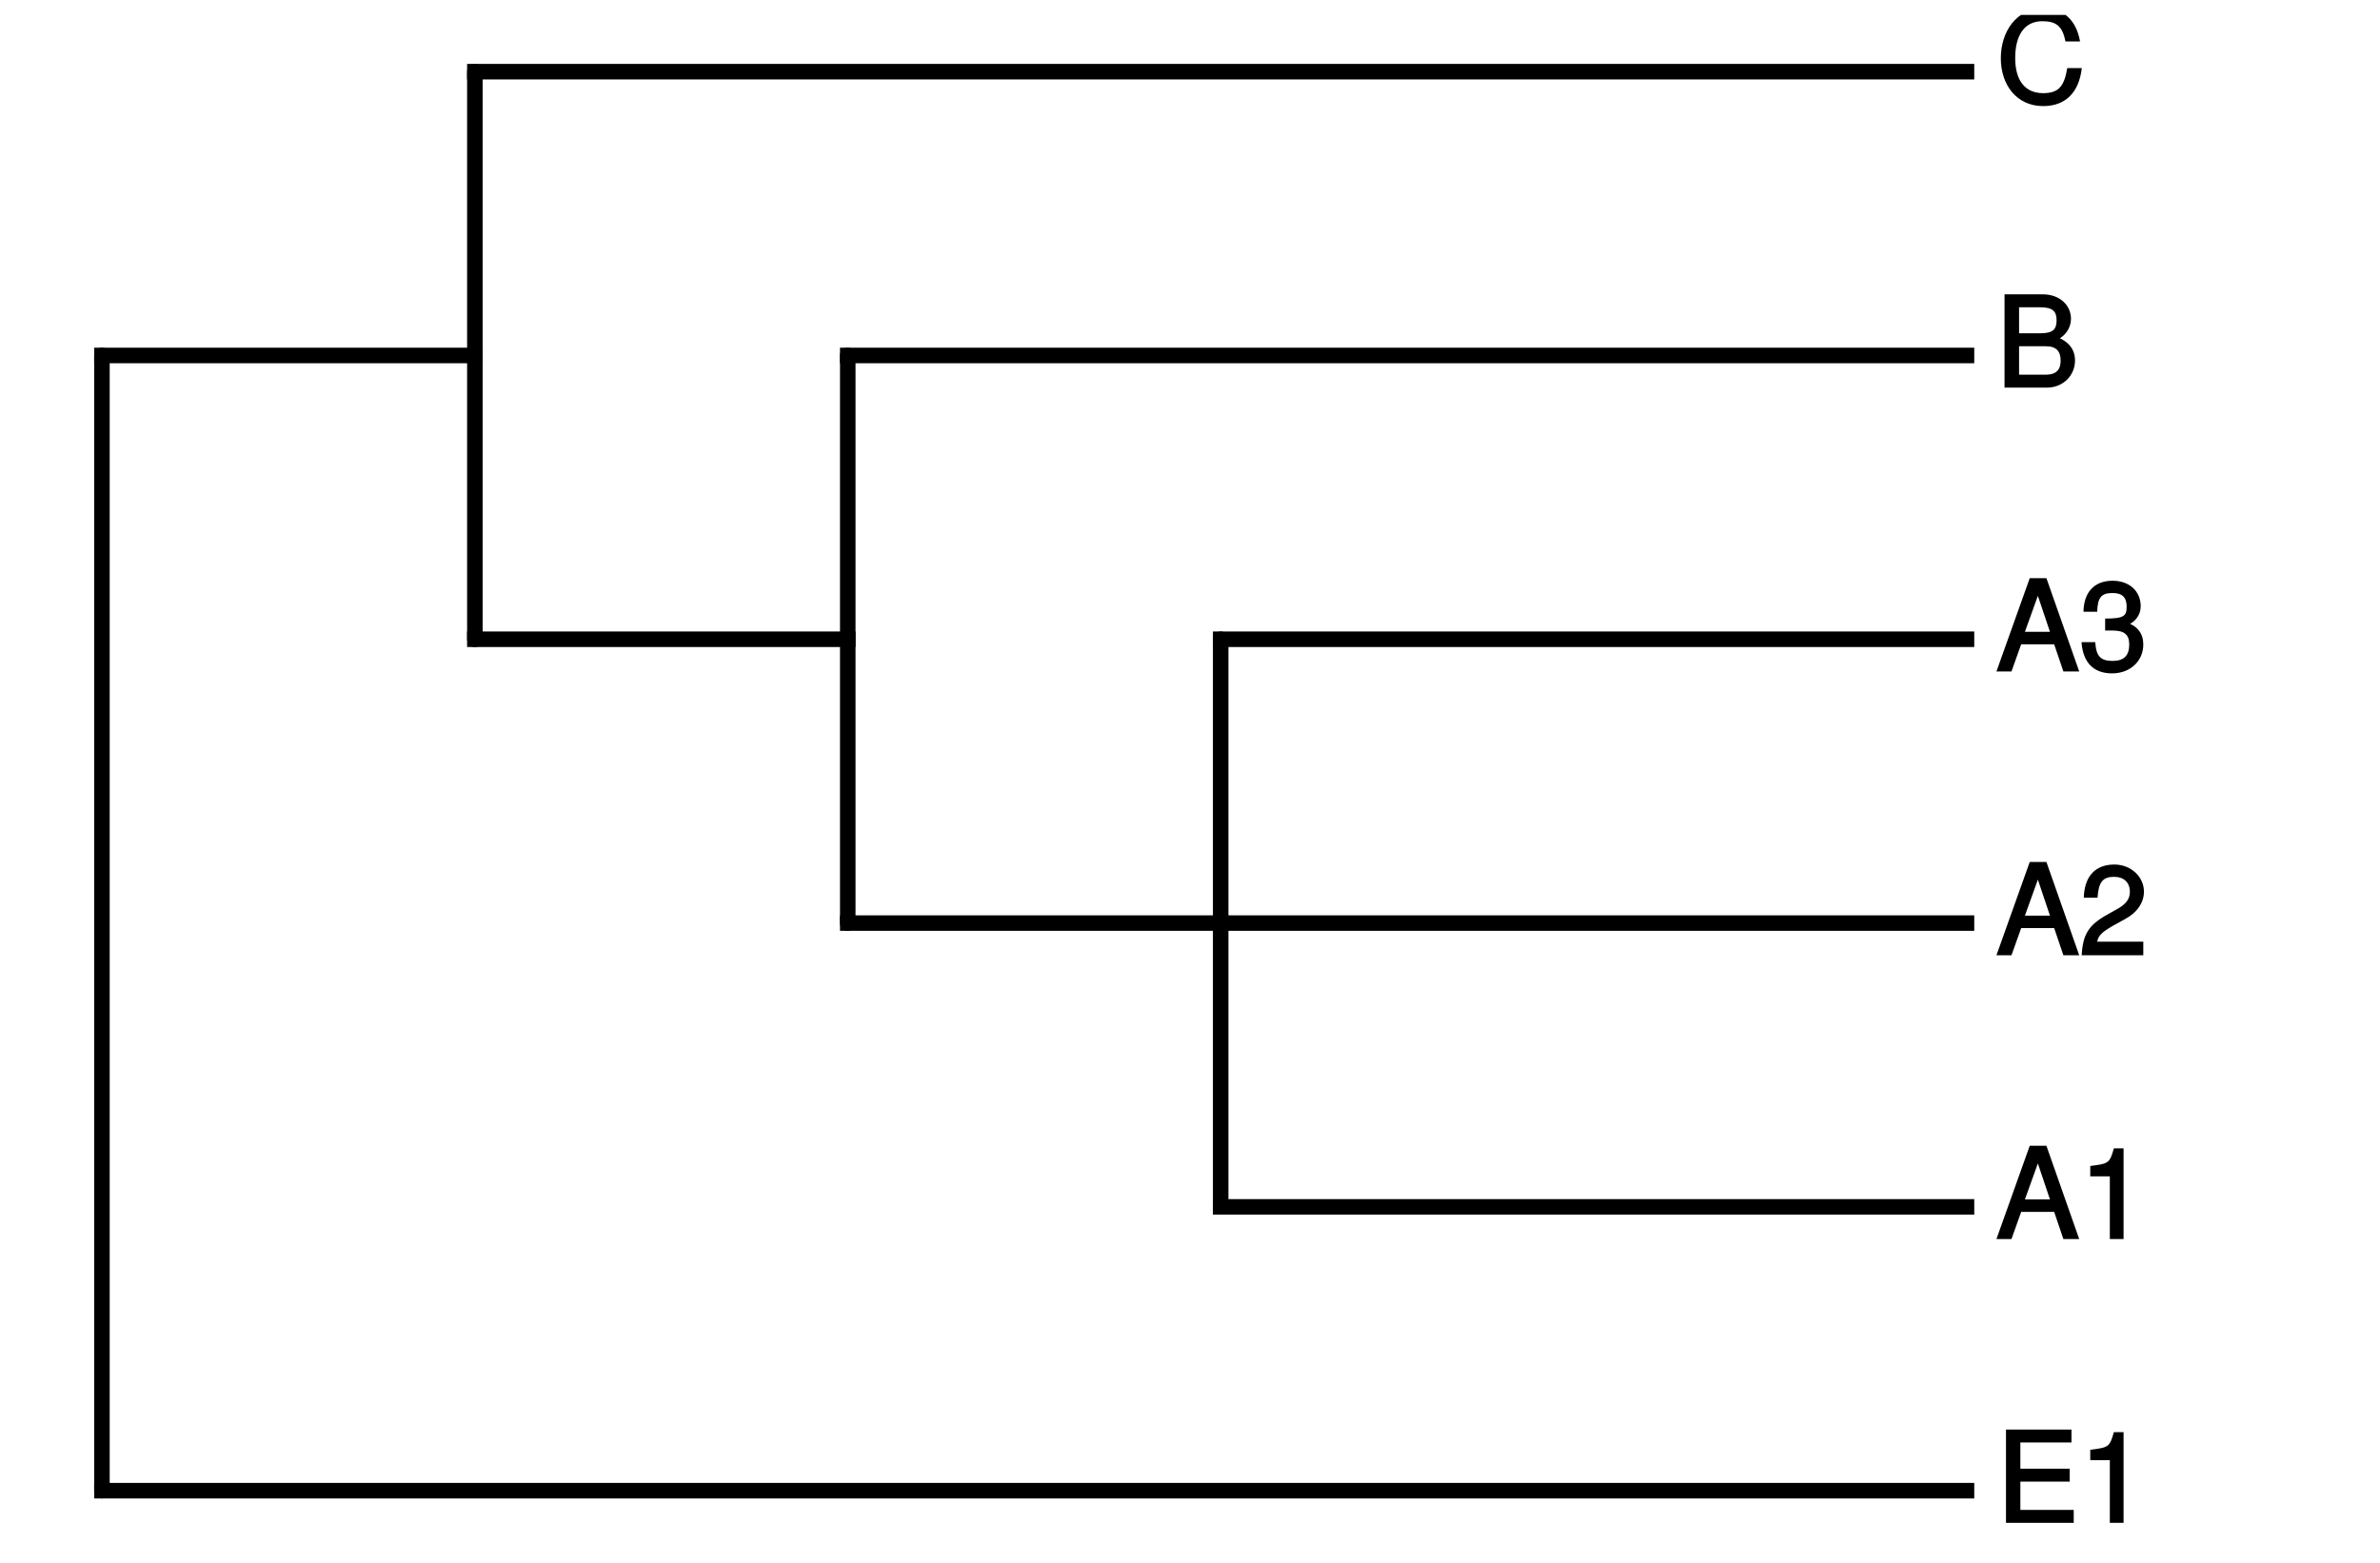
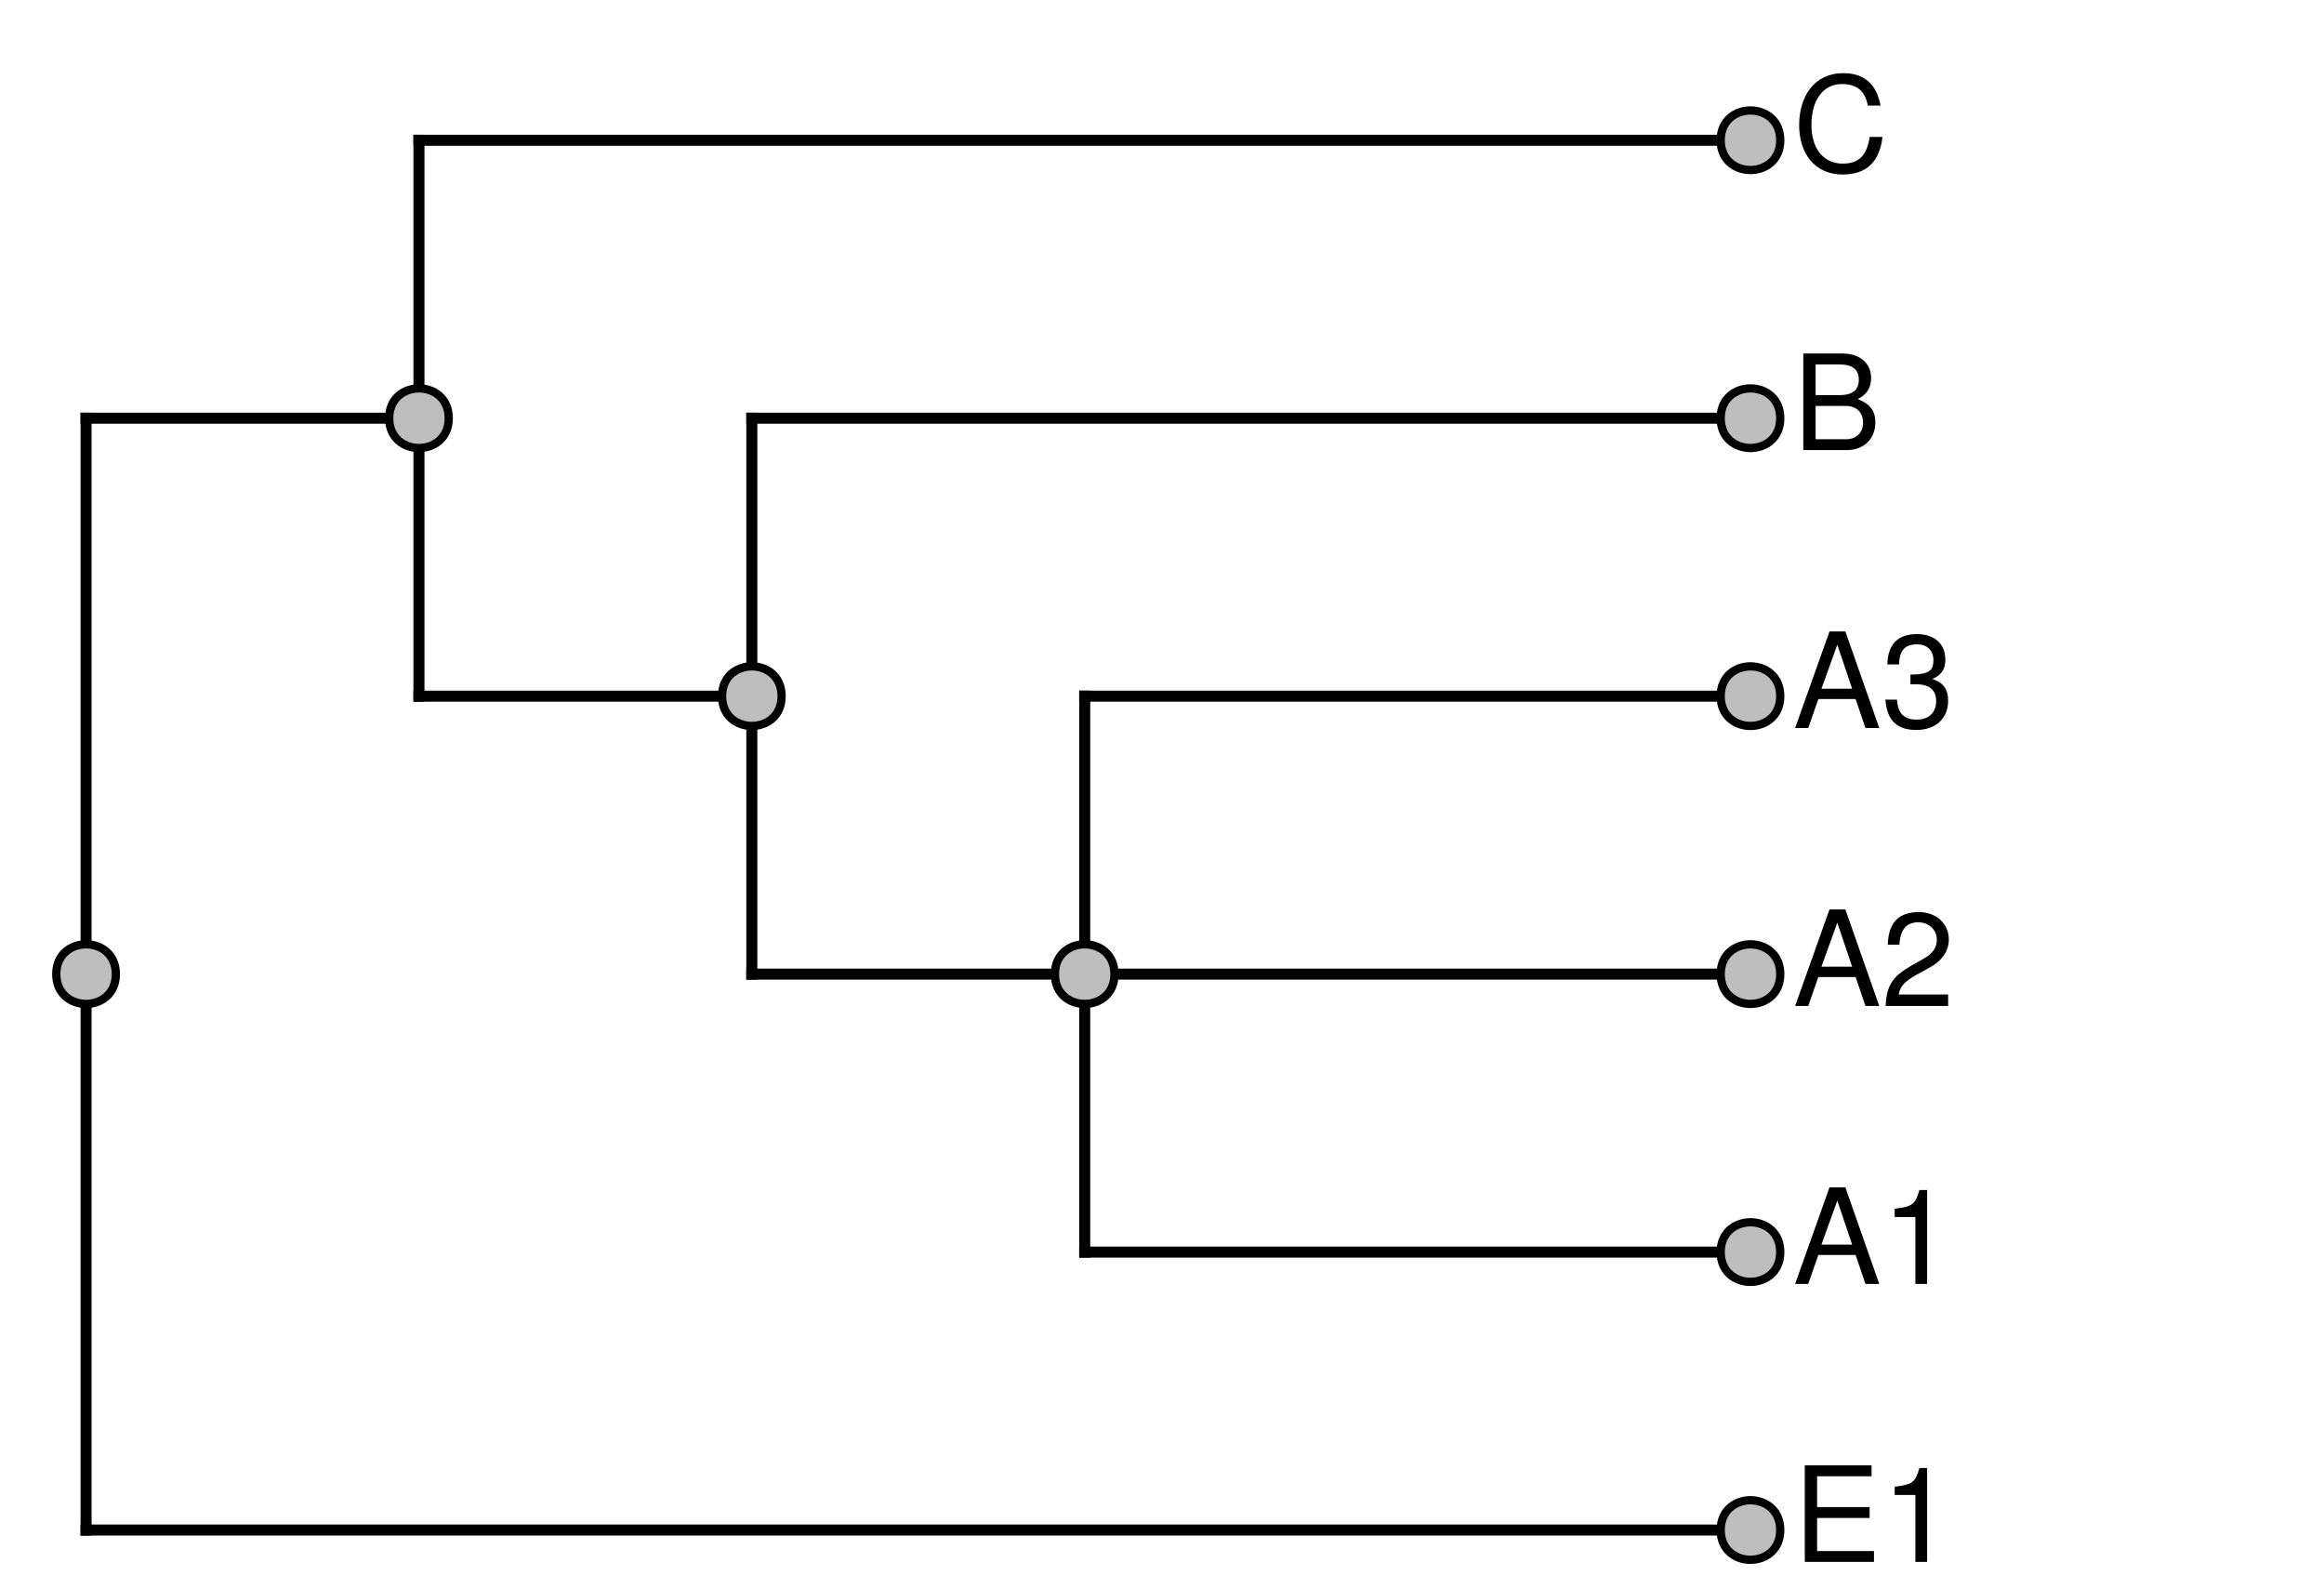
- <svg xmlns="http://www.w3.org/2000/svg" xmlns:xlink="http://www.w3.org/1999/xlink" width="230pt" height="151pt" viewBox="0 0 230 151" version="1.1">
+ <svg xmlns="http://www.w3.org/2000/svg" xmlns:xlink="http://www.w3.org/1999/xlink" width="316pt" height="216pt" viewBox="0 0 316 216" version="1.1">
  <defs>
    <g>
      <symbol overflow="visible" id="glyph0-0">
        <path style="stroke:none;" d="" />
      </symbol>
      <symbol overflow="visible" id="glyph0-1">
-         <path style="stroke:none;" d="M 7.484 -0.125 L 7.484 -1.25 L 2.328 -1.25 L 2.328 -3.984 L 7.094 -3.984 L 7.094 -5.234 L 2.328 -5.234 L 2.328 -7.766 L 7.266 -7.766 L 7.266 -9.016 L 0.938 -9.016 L 0.938 0 L 7.484 0 Z M 7.484 -0.125 " />
+         <path style="stroke:none;" d="M 11.031 0 L 11.031 -1.469 L 3.297 -1.469 L 3.297 -5.969 L 10.438 -5.969 L 10.438 -7.453 L 3.297 -7.453 L 3.297 -11.641 L 10.703 -11.641 L 10.703 -13.125 L 1.625 -13.125 L 1.625 0 Z M 11.031 0 " />
      </symbol>
      <symbol overflow="visible" id="glyph0-2">
-         <path style="stroke:none;" d="M 4.297 -0.125 L 4.297 -8.766 L 3.359 -8.766 C 2.953 -7.328 2.859 -7.281 1.078 -7.062 L 1.078 -6.062 L 2.969 -6.062 L 2.969 0 L 4.297 0 Z M 4.297 -0.125 " />
+         <path style="stroke:none;" d="M 6.25 0 L 6.25 -12.766 L 5.203 -12.766 C 4.641 -10.797 4.281 -10.531 1.844 -10.219 L 1.844 -9.094 L 4.656 -9.094 L 4.656 0 Z M 6.25 0 " />
      </symbol>
      <symbol overflow="visible" id="glyph0-3">
-         <path style="stroke:none;" d="M 7.969 -0.125 L 4.844 -9.016 L 3.234 -9.016 L 0.016 0 L 1.469 0 L 2.406 -2.625 L 5.594 -2.625 L 6.484 0 L 8.016 0 Z M 5.375 -3.828 L 2.766 -3.828 L 4.156 -7.688 L 3.891 -7.688 L 5.188 -3.828 Z M 5.375 -3.828 " />
+         <path style="stroke:none;" d="M 11.75 0 L 7.141 -13.125 L 4.984 -13.125 L 0.312 0 L 2.094 0 L 3.469 -3.938 L 8.531 -3.938 L 9.875 0 Z M 8.062 -5.344 L 3.891 -5.344 L 6.047 -11.328 Z M 8.062 -5.344 " />
      </symbol>
      <symbol overflow="visible" id="glyph0-4">
-         <path style="stroke:none;" d="M 6.266 -6.141 C 6.266 -7.578 5.016 -8.766 3.406 -8.766 C 1.672 -8.766 0.516 -7.75 0.453 -5.562 L 1.781 -5.562 C 1.875 -7.109 2.328 -7.578 3.375 -7.578 C 4.328 -7.578 4.906 -7.031 4.906 -6.125 C 4.906 -5.453 4.547 -4.969 3.797 -4.531 L 2.688 -3.906 C 0.906 -2.906 0.359 -2 0.25 0 L 6.203 0 L 6.203 -1.312 L 1.75 -1.312 C 1.844 -1.875 2.188 -2.219 3.234 -2.828 L 4.422 -3.484 C 5.609 -4.109 6.266 -5.094 6.266 -6.141 Z M 6.266 -6.141 " />
+         <path style="stroke:none;" d="M 9.203 -9.016 C 9.203 -11.172 7.531 -12.766 5.109 -12.766 C 2.5 -12.766 0.984 -11.438 0.906 -8.328 L 2.484 -8.328 C 2.609 -10.469 3.484 -11.375 5.062 -11.375 C 6.5 -11.375 7.578 -10.344 7.578 -8.984 C 7.578 -7.969 6.984 -7.109 5.844 -6.469 L 4.188 -5.531 C 1.531 -4.016 0.75 -2.812 0.609 0 L 9.109 0 L 9.109 -1.562 L 2.391 -1.562 C 2.562 -2.609 3.125 -3.281 4.703 -4.188 L 6.5 -5.172 C 8.281 -6.125 9.203 -7.453 9.203 -9.016 Z M 9.203 -9.016 " />
      </symbol>
      <symbol overflow="visible" id="glyph0-5">
-         <path style="stroke:none;" d="M 6.203 -2.609 C 6.203 -3.641 5.656 -4.375 4.625 -4.719 L 4.625 -4.453 C 5.422 -4.766 5.953 -5.453 5.953 -6.297 C 5.953 -7.766 4.844 -8.766 3.234 -8.766 C 1.516 -8.766 0.453 -7.703 0.422 -5.766 L 1.75 -5.766 C 1.781 -7.156 2.156 -7.578 3.234 -7.578 C 4.172 -7.578 4.594 -7.156 4.594 -6.266 C 4.594 -5.359 4.344 -5.109 2.516 -5.109 L 2.516 -3.953 L 3.234 -3.953 C 4.391 -3.953 4.844 -3.547 4.844 -2.594 C 4.844 -1.531 4.328 -1.016 3.234 -1.016 C 2.078 -1.016 1.641 -1.469 1.562 -2.828 L 0.234 -2.828 C 0.375 -0.797 1.453 0.188 3.188 0.188 C 4.938 0.188 6.203 -1 6.203 -2.609 Z M 6.203 -2.609 " />
+         <path style="stroke:none;" d="M 9.109 -3.703 C 9.109 -5.25 8.484 -6.156 6.953 -6.672 C 8.141 -7.141 8.734 -7.969 8.734 -9.25 C 8.734 -11.453 7.266 -12.766 4.844 -12.766 C 2.266 -12.766 0.906 -11.359 0.844 -8.641 L 2.438 -8.641 C 2.469 -10.531 3.234 -11.375 4.859 -11.375 C 6.266 -11.375 7.109 -10.547 7.109 -9.203 C 7.109 -7.828 6.516 -7.266 3.984 -7.266 L 3.984 -5.938 L 4.844 -5.938 C 6.594 -5.938 7.484 -5.109 7.484 -3.688 C 7.484 -2.094 6.5 -1.141 4.844 -1.141 C 3.109 -1.141 2.266 -2 2.156 -3.859 L 0.578 -3.859 C 0.781 -1.016 2.172 0.266 4.781 0.266 C 7.422 0.266 9.109 -1.297 9.109 -3.703 Z M 9.109 -3.703 " />
      </symbol>
      <symbol overflow="visible" id="glyph0-6">
-         <path style="stroke:none;" d="M 7.609 -2.625 C 7.609 -3.688 7 -4.453 5.875 -4.891 L 5.875 -4.625 C 6.672 -4.984 7.219 -5.766 7.219 -6.656 C 7.219 -7.938 6.156 -9.016 4.5 -9.016 L 0.797 -9.016 L 0.797 0 L 4.891 0 C 6.469 0 7.609 -1.188 7.609 -2.625 Z M 5.828 -6.5 C 5.828 -5.609 5.453 -5.25 4.219 -5.25 L 2.203 -5.25 L 2.203 -7.766 L 4.219 -7.766 C 5.453 -7.766 5.828 -7.391 5.828 -6.5 Z M 6.219 -2.609 C 6.219 -1.781 5.844 -1.25 4.781 -1.25 L 2.203 -1.25 L 2.203 -4 L 4.781 -4 C 5.844 -4 6.219 -3.469 6.219 -2.609 Z M 6.219 -2.609 " />
+         <path style="stroke:none;" d="M 11.219 -3.75 C 11.219 -5.328 10.5 -6.281 8.812 -6.938 C 10.016 -7.484 10.641 -8.453 10.641 -9.797 C 10.641 -11.703 9.234 -13.125 6.75 -13.125 L 1.422 -13.125 L 1.422 0 L 7.344 0 C 9.703 0 11.219 -1.578 11.219 -3.75 Z M 8.969 -9.562 C 8.969 -8.219 8.188 -7.469 6.344 -7.469 L 3.094 -7.469 L 3.094 -11.641 L 6.344 -11.641 C 8.188 -11.641 8.969 -10.891 8.969 -9.562 Z M 9.547 -3.719 C 9.547 -2.469 8.766 -1.469 7.188 -1.469 L 3.094 -1.469 L 3.094 -6 L 7.188 -6 C 8.766 -6 9.547 -5 9.547 -3.719 Z M 9.547 -3.719 " />
      </symbol>
      <symbol overflow="visible" id="glyph0-7">
-         <path style="stroke:none;" d="M 8.125 -3.453 L 6.859 -3.453 C 6.562 -1.672 6.016 -1.031 4.531 -1.031 C 2.797 -1.031 1.828 -2.234 1.828 -4.422 C 1.828 -6.656 2.75 -7.984 4.438 -7.984 C 5.812 -7.984 6.391 -7.5 6.688 -6.031 L 8.094 -6.031 C 7.734 -8.094 6.484 -9.234 4.578 -9.234 C 1.922 -9.234 0.438 -6.953 0.438 -4.406 C 0.438 -1.844 1.953 0.219 4.531 0.219 C 6.656 0.219 7.984 -1.047 8.266 -3.453 Z M 8.125 -3.453 " />
+         <path style="stroke:none;" d="M 12.188 -4.781 L 10.453 -4.781 C 10.062 -2.297 9.016 -1.156 6.797 -1.156 C 4.188 -1.156 2.531 -3.156 2.531 -6.422 C 2.531 -9.797 4.125 -11.969 6.656 -11.969 C 8.719 -11.969 9.797 -11.047 10.203 -9.047 L 11.922 -9.047 C 11.391 -11.938 9.734 -13.453 6.859 -13.453 C 2.875 -13.453 0.859 -10.234 0.859 -6.406 C 0.859 -2.578 2.938 0.328 6.781 0.328 C 9.984 0.328 11.797 -1.375 12.188 -4.781 Z M 12.188 -4.781 " />
      </symbol>
    </g>
-     <clipPath id="clip1">
-       <path d="M 193 1.441 L 202 1.441 L 202 11 L 193 11 Z M 193 1.441 " />
-     </clipPath>
  </defs>
  <g id="surface1">
-     <rect x="0" y="0" width="230" height="151" style="fill:rgb(100%,100%,100%);fill-opacity:1;stroke:none;" />
-     <path style="fill:none;stroke-width:1.5;stroke-linecap:round;stroke-linejoin:round;stroke:rgb(0%,0%,0%);stroke-opacity:1;stroke-miterlimit:10;" d="M 117.965 116.645 L 117.965 61.785 " />
-     <path style="fill:none;stroke-width:1.5;stroke-linecap:round;stroke-linejoin:round;stroke:rgb(0%,0%,0%);stroke-opacity:1;stroke-miterlimit:10;" d="M 81.926 89.215 L 81.926 34.355 " />
-     <path style="fill:none;stroke-width:1.5;stroke-linecap:round;stroke-linejoin:round;stroke:rgb(0%,0%,0%);stroke-opacity:1;stroke-miterlimit:10;" d="M 45.891 61.785 L 45.891 6.926 " />
-     <path style="fill:none;stroke-width:1.5;stroke-linecap:round;stroke-linejoin:round;stroke:rgb(0%,0%,0%);stroke-opacity:1;stroke-miterlimit:10;" d="M 9.852 144.074 L 9.852 34.355 " />
-     <path style="fill:none;stroke-width:1.5;stroke-linecap:square;stroke-linejoin:round;stroke:rgb(0%,0%,0%);stroke-opacity:1;stroke-miterlimit:10;" d="M 9.852 144.074 L 190.039 144.074 " />
-     <path style="fill:none;stroke-width:1.5;stroke-linecap:square;stroke-linejoin:round;stroke:rgb(0%,0%,0%);stroke-opacity:1;stroke-miterlimit:10;" d="M 9.852 34.355 L 45.891 34.355 " />
-     <path style="fill:none;stroke-width:1.5;stroke-linecap:square;stroke-linejoin:round;stroke:rgb(0%,0%,0%);stroke-opacity:1;stroke-miterlimit:10;" d="M 45.891 61.785 L 81.926 61.785 " />
-     <path style="fill:none;stroke-width:1.5;stroke-linecap:square;stroke-linejoin:round;stroke:rgb(0%,0%,0%);stroke-opacity:1;stroke-miterlimit:10;" d="M 81.926 89.215 L 117.965 89.215 " />
-     <path style="fill:none;stroke-width:1.5;stroke-linecap:square;stroke-linejoin:round;stroke:rgb(0%,0%,0%);stroke-opacity:1;stroke-miterlimit:10;" d="M 117.965 116.645 L 190.039 116.645 " />
-     <path style="fill:none;stroke-width:1.5;stroke-linecap:square;stroke-linejoin:round;stroke:rgb(0%,0%,0%);stroke-opacity:1;stroke-miterlimit:10;" d="M 117.965 89.215 L 190.039 89.215 " />
-     <path style="fill:none;stroke-width:1.5;stroke-linecap:square;stroke-linejoin:round;stroke:rgb(0%,0%,0%);stroke-opacity:1;stroke-miterlimit:10;" d="M 117.965 61.785 L 190.039 61.785 " />
-     <path style="fill:none;stroke-width:1.5;stroke-linecap:square;stroke-linejoin:round;stroke:rgb(0%,0%,0%);stroke-opacity:1;stroke-miterlimit:10;" d="M 81.926 34.355 L 190.039 34.355 " />
-     <path style="fill:none;stroke-width:1.5;stroke-linecap:square;stroke-linejoin:round;stroke:rgb(0%,0%,0%);stroke-opacity:1;stroke-miterlimit:10;" d="M 45.891 6.926 L 190.039 6.926 " />
+     <rect x="0" y="0" width="316" height="216" style="fill:rgb(100%,100%,100%);fill-opacity:1;stroke:none;" />
+     <path style="fill:none;stroke-width:1.5;stroke-linecap:square;stroke-linejoin:round;stroke:rgb(0%,0%,0%);stroke-opacity:1;stroke-miterlimit:10;" d="M 11.703 208 L 238.016 208 " />
+     <path style="fill:none;stroke-width:1.5;stroke-linecap:square;stroke-linejoin:round;stroke:rgb(0%,0%,0%);stroke-opacity:1;stroke-miterlimit:10;" d="M 11.703 56.852 L 56.965 56.852 " />
+     <path style="fill:none;stroke-width:1.5;stroke-linecap:square;stroke-linejoin:round;stroke:rgb(0%,0%,0%);stroke-opacity:1;stroke-miterlimit:10;" d="M 56.965 94.641 L 102.227 94.641 " />
+     <path style="fill:none;stroke-width:1.5;stroke-linecap:square;stroke-linejoin:round;stroke:rgb(0%,0%,0%);stroke-opacity:1;stroke-miterlimit:10;" d="M 102.227 132.426 L 147.492 132.426 " />
+     <path style="fill:none;stroke-width:1.5;stroke-linecap:square;stroke-linejoin:round;stroke:rgb(0%,0%,0%);stroke-opacity:1;stroke-miterlimit:10;" d="M 147.492 170.215 L 238.016 170.215 " />
+     <path style="fill:none;stroke-width:1.5;stroke-linecap:square;stroke-linejoin:round;stroke:rgb(0%,0%,0%);stroke-opacity:1;stroke-miterlimit:10;" d="M 147.492 132.426 L 238.016 132.426 " />
+     <path style="fill:none;stroke-width:1.5;stroke-linecap:square;stroke-linejoin:round;stroke:rgb(0%,0%,0%);stroke-opacity:1;stroke-miterlimit:10;" d="M 147.492 94.641 L 238.016 94.641 " />
+     <path style="fill:none;stroke-width:1.5;stroke-linecap:square;stroke-linejoin:round;stroke:rgb(0%,0%,0%);stroke-opacity:1;stroke-miterlimit:10;" d="M 102.227 56.852 L 238.016 56.852 " />
+     <path style="fill:none;stroke-width:1.5;stroke-linecap:square;stroke-linejoin:round;stroke:rgb(0%,0%,0%);stroke-opacity:1;stroke-miterlimit:10;" d="M 56.965 19.066 L 238.016 19.066 " />
+     <path style="fill:none;stroke-width:1.5;stroke-linecap:square;stroke-linejoin:round;stroke:rgb(0%,0%,0%);stroke-opacity:1;stroke-miterlimit:10;" d="M 11.703 208 L 11.703 56.852 " />
+     <path style="fill:none;stroke-width:1.5;stroke-linecap:square;stroke-linejoin:round;stroke:rgb(0%,0%,0%);stroke-opacity:1;stroke-miterlimit:10;" d="M 56.965 94.641 L 56.965 19.066 " />
+     <path style="fill:none;stroke-width:1.5;stroke-linecap:square;stroke-linejoin:round;stroke:rgb(0%,0%,0%);stroke-opacity:1;stroke-miterlimit:10;" d="M 102.227 132.426 L 102.227 56.852 " />
+     <path style="fill:none;stroke-width:1.5;stroke-linecap:square;stroke-linejoin:round;stroke:rgb(0%,0%,0%);stroke-opacity:1;stroke-miterlimit:10;" d="M 147.492 170.215 L 147.492 94.641 " />
+     <path style="fill-rule:nonzero;fill:rgb(74.51%,74.51%,74.51%);fill-opacity:1;stroke-width:1.125;stroke-linecap:round;stroke-linejoin:round;stroke:rgb(0%,0%,0%);stroke-opacity:1;stroke-miterlimit:10;" d="M 242.066 208 C 242.066 213.398 233.965 213.398 233.965 208 C 233.965 202.602 242.066 202.602 242.066 208 " />
+     <path style="fill-rule:nonzero;fill:rgb(74.51%,74.51%,74.51%);fill-opacity:1;stroke-width:1.125;stroke-linecap:round;stroke-linejoin:round;stroke:rgb(0%,0%,0%);stroke-opacity:1;stroke-miterlimit:10;" d="M 61.016 56.852 C 61.016 62.254 52.918 62.254 52.918 56.852 C 52.918 51.453 61.016 51.453 61.016 56.852 " />
+     <path style="fill-rule:nonzero;fill:rgb(74.51%,74.51%,74.51%);fill-opacity:1;stroke-width:1.125;stroke-linecap:round;stroke-linejoin:round;stroke:rgb(0%,0%,0%);stroke-opacity:1;stroke-miterlimit:10;" d="M 106.277 94.641 C 106.277 100.039 98.18 100.039 98.18 94.641 C 98.18 89.238 106.277 89.238 106.277 94.641 " />
+     <path style="fill-rule:nonzero;fill:rgb(74.51%,74.51%,74.51%);fill-opacity:1;stroke-width:1.125;stroke-linecap:round;stroke-linejoin:round;stroke:rgb(0%,0%,0%);stroke-opacity:1;stroke-miterlimit:10;" d="M 151.539 132.426 C 151.539 137.828 143.441 137.828 143.441 132.426 C 143.441 127.027 151.539 127.027 151.539 132.426 " />
+     <path style="fill-rule:nonzero;fill:rgb(74.51%,74.51%,74.51%);fill-opacity:1;stroke-width:1.125;stroke-linecap:round;stroke-linejoin:round;stroke:rgb(0%,0%,0%);stroke-opacity:1;stroke-miterlimit:10;" d="M 242.066 170.215 C 242.066 175.613 233.965 175.613 233.965 170.215 C 233.965 164.812 242.066 164.812 242.066 170.215 " />
+     <path style="fill-rule:nonzero;fill:rgb(74.51%,74.51%,74.51%);fill-opacity:1;stroke-width:1.125;stroke-linecap:round;stroke-linejoin:round;stroke:rgb(0%,0%,0%);stroke-opacity:1;stroke-miterlimit:10;" d="M 242.066 132.426 C 242.066 137.828 233.965 137.828 233.965 132.426 C 233.965 127.027 242.066 127.027 242.066 132.426 " />
+     <path style="fill-rule:nonzero;fill:rgb(74.51%,74.51%,74.51%);fill-opacity:1;stroke-width:1.125;stroke-linecap:round;stroke-linejoin:round;stroke:rgb(0%,0%,0%);stroke-opacity:1;stroke-miterlimit:10;" d="M 242.066 94.641 C 242.066 100.039 233.965 100.039 233.965 94.641 C 233.965 89.238 242.066 89.238 242.066 94.641 " />
+     <path style="fill-rule:nonzero;fill:rgb(74.51%,74.51%,74.51%);fill-opacity:1;stroke-width:1.125;stroke-linecap:round;stroke-linejoin:round;stroke:rgb(0%,0%,0%);stroke-opacity:1;stroke-miterlimit:10;" d="M 242.066 56.852 C 242.066 62.254 233.965 62.254 233.965 56.852 C 233.965 51.453 242.066 51.453 242.066 56.852 " />
+     <path style="fill-rule:nonzero;fill:rgb(74.51%,74.51%,74.51%);fill-opacity:1;stroke-width:1.125;stroke-linecap:round;stroke-linejoin:round;stroke:rgb(0%,0%,0%);stroke-opacity:1;stroke-miterlimit:10;" d="M 242.066 19.066 C 242.066 24.465 233.965 24.465 233.965 19.066 C 233.965 13.668 242.066 13.668 242.066 19.066 " />
    <g style="fill:rgb(0%,0%,0%);fill-opacity:1;">
-       <use xlink:href="#glyph0-1" x="192.918" y="147.183" />
-       <use xlink:href="#glyph0-2" x="200.922" y="147.183" />
+       <use xlink:href="#glyph0-1" x="243.777" y="212.332" />
+       <use xlink:href="#glyph0-2" x="255.783" y="212.332" />
    </g>
    <g style="fill:rgb(0%,0%,0%);fill-opacity:1;">
-       <use xlink:href="#glyph0-3" x="192.918" y="119.753" />
-       <use xlink:href="#glyph0-2" x="200.922" y="119.753" />
+       <use xlink:href="#glyph0-3" x="243.777" y="174.543" />
+       <use xlink:href="#glyph0-2" x="255.783" y="174.543" />
    </g>
    <g style="fill:rgb(0%,0%,0%);fill-opacity:1;">
-       <use xlink:href="#glyph0-3" x="192.918" y="92.323" />
-       <use xlink:href="#glyph0-4" x="200.922" y="92.323" />
+       <use xlink:href="#glyph0-3" x="243.777" y="136.758" />
+       <use xlink:href="#glyph0-4" x="255.783" y="136.758" />
    </g>
    <g style="fill:rgb(0%,0%,0%);fill-opacity:1;">
-       <use xlink:href="#glyph0-3" x="192.918" y="64.894" />
-       <use xlink:href="#glyph0-5" x="200.922" y="64.894" />
+       <use xlink:href="#glyph0-3" x="243.777" y="98.969" />
+       <use xlink:href="#glyph0-5" x="255.783" y="98.969" />
    </g>
    <g style="fill:rgb(0%,0%,0%);fill-opacity:1;">
-       <use xlink:href="#glyph0-6" x="192.918" y="37.464" />
+       <use xlink:href="#glyph0-6" x="243.777" y="61.184" />
    </g>
-     <g clip-path="url(#clip1)" clip-rule="nonzero">
-       <g style="fill:rgb(0%,0%,0%);fill-opacity:1;">
-         <use xlink:href="#glyph0-7" x="192.918" y="10.034" />
-       </g>
+     <g style="fill:rgb(0%,0%,0%);fill-opacity:1;">
+       <use xlink:href="#glyph0-7" x="243.777" y="23.398" />
    </g>
+     <path style="fill-rule:nonzero;fill:rgb(74.51%,74.51%,74.51%);fill-opacity:1;stroke-width:1.125;stroke-linecap:round;stroke-linejoin:round;stroke:rgb(0%,0%,0%);stroke-opacity:1;stroke-miterlimit:10;" d="M 15.754 132.426 C 15.754 137.828 7.652 137.828 7.652 132.426 C 7.652 127.027 15.754 127.027 15.754 132.426 " />
  </g>
</svg>
